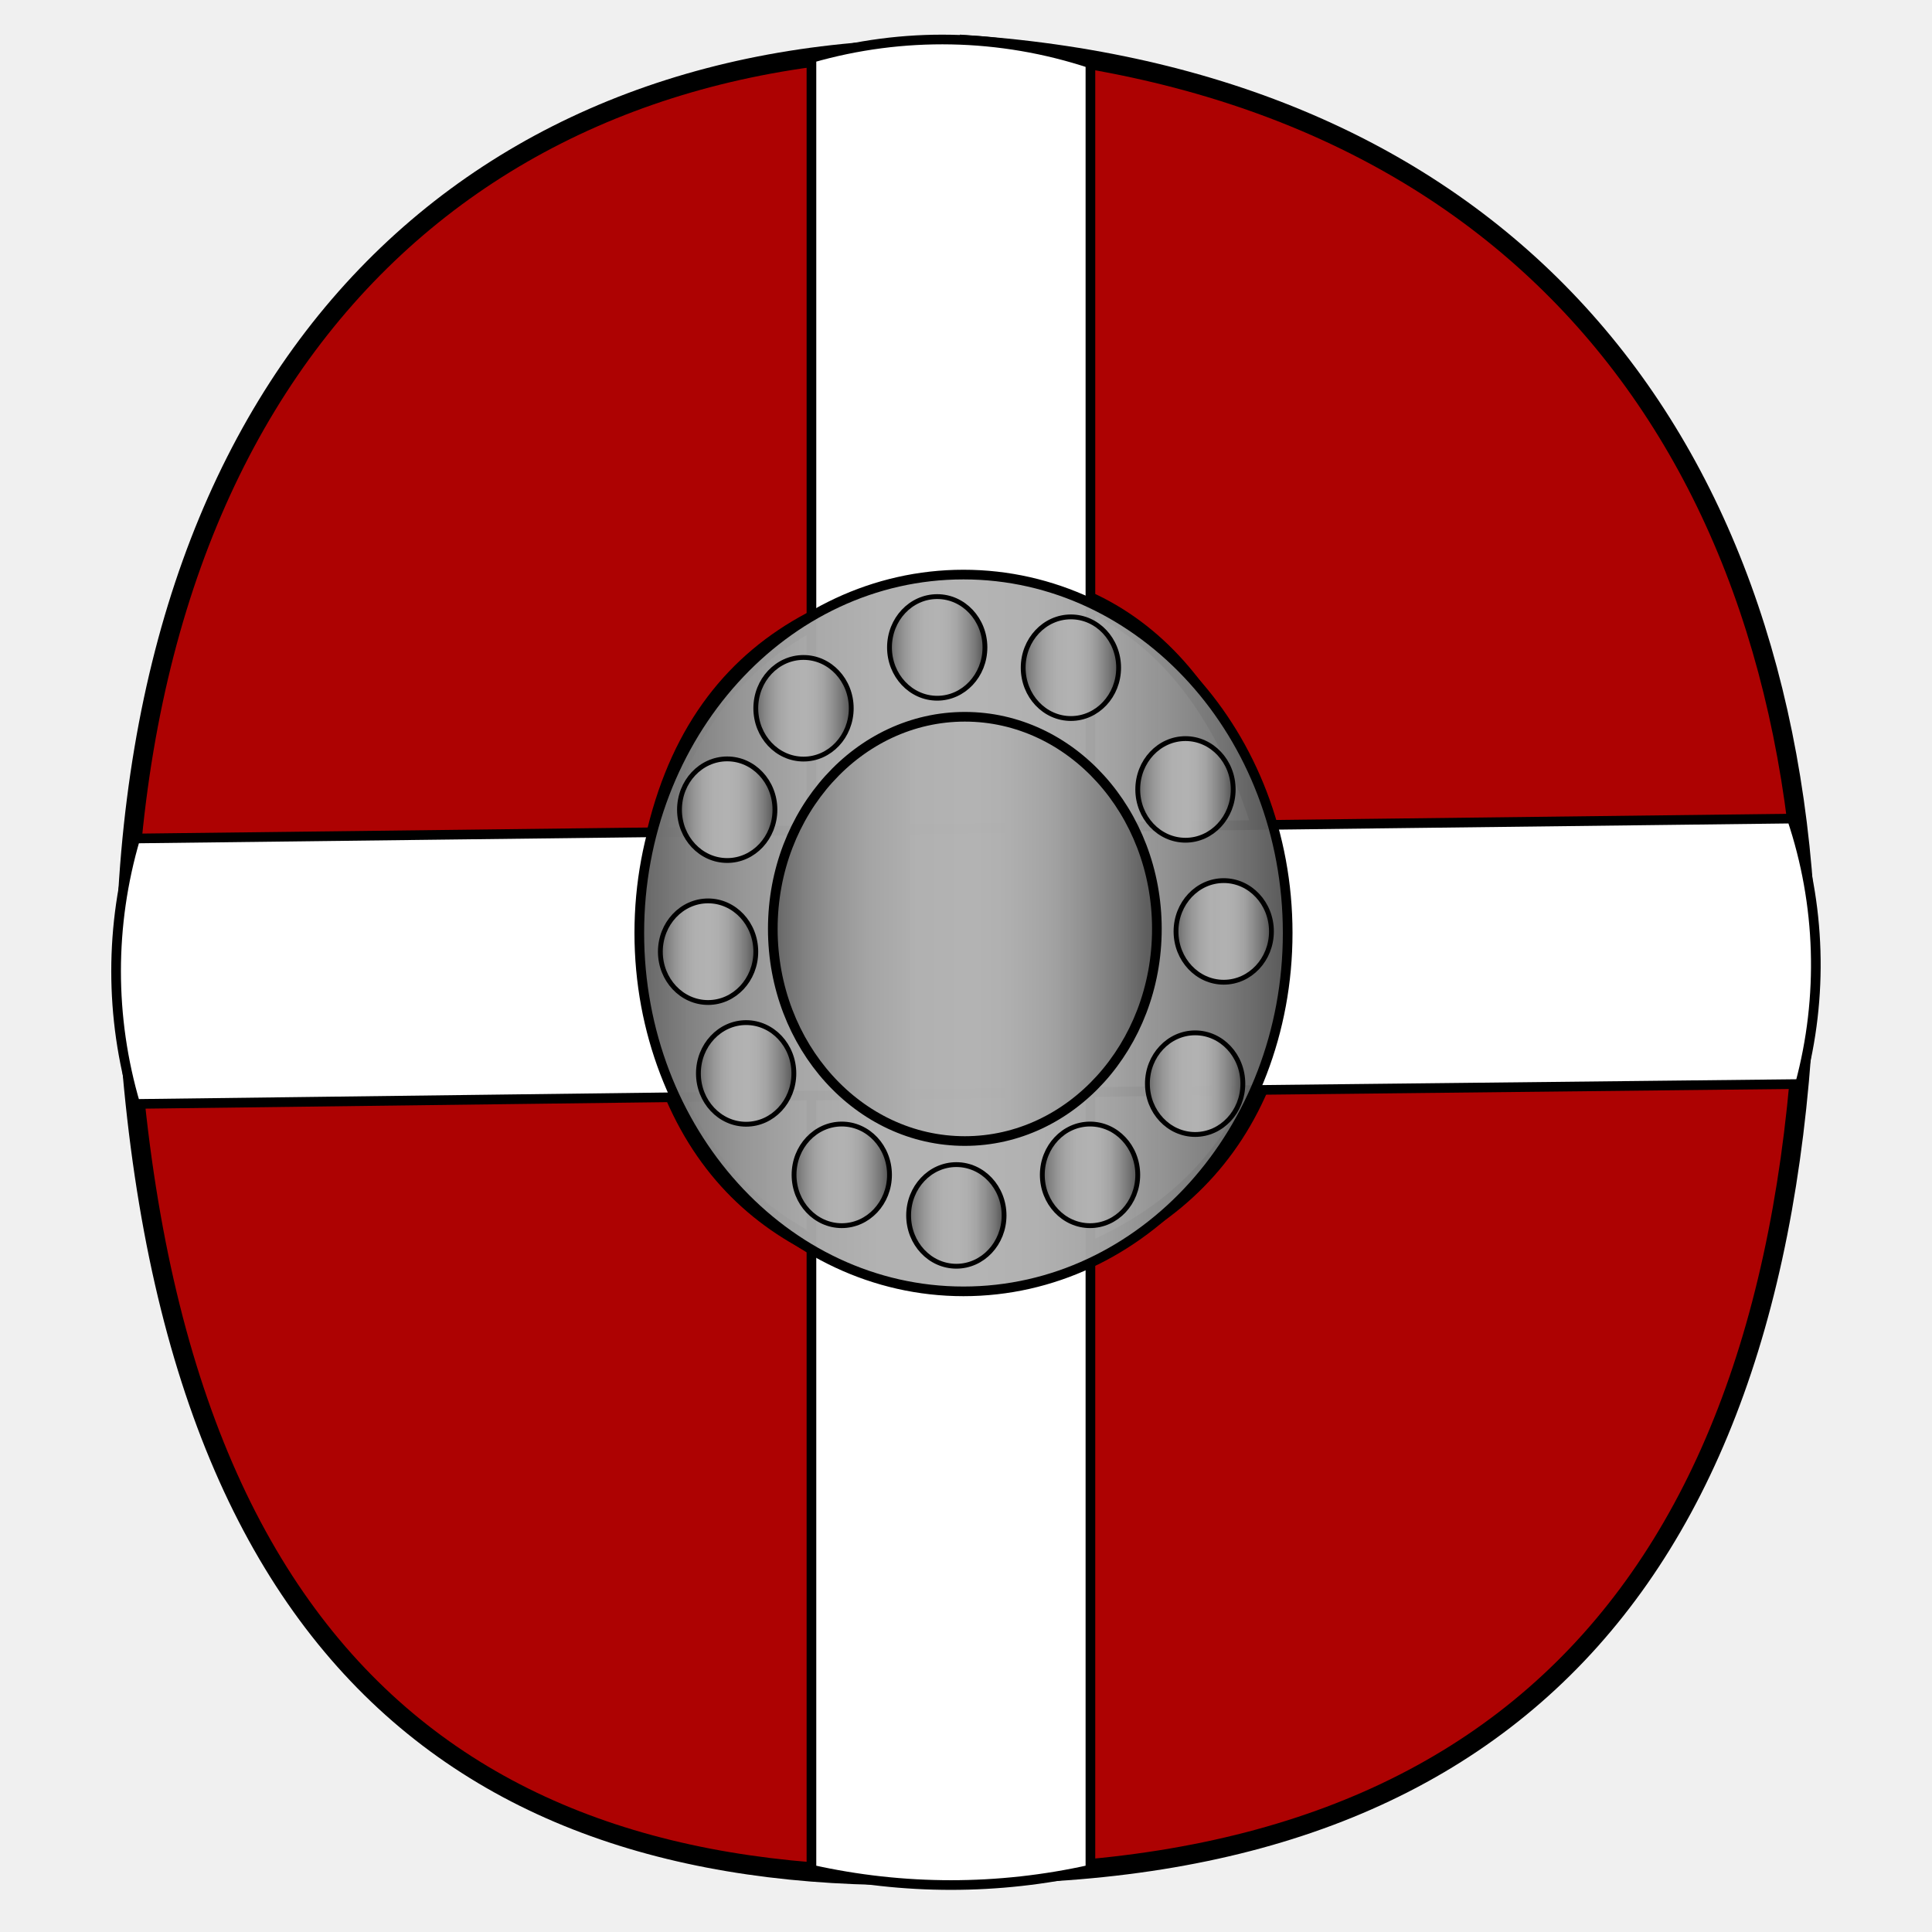
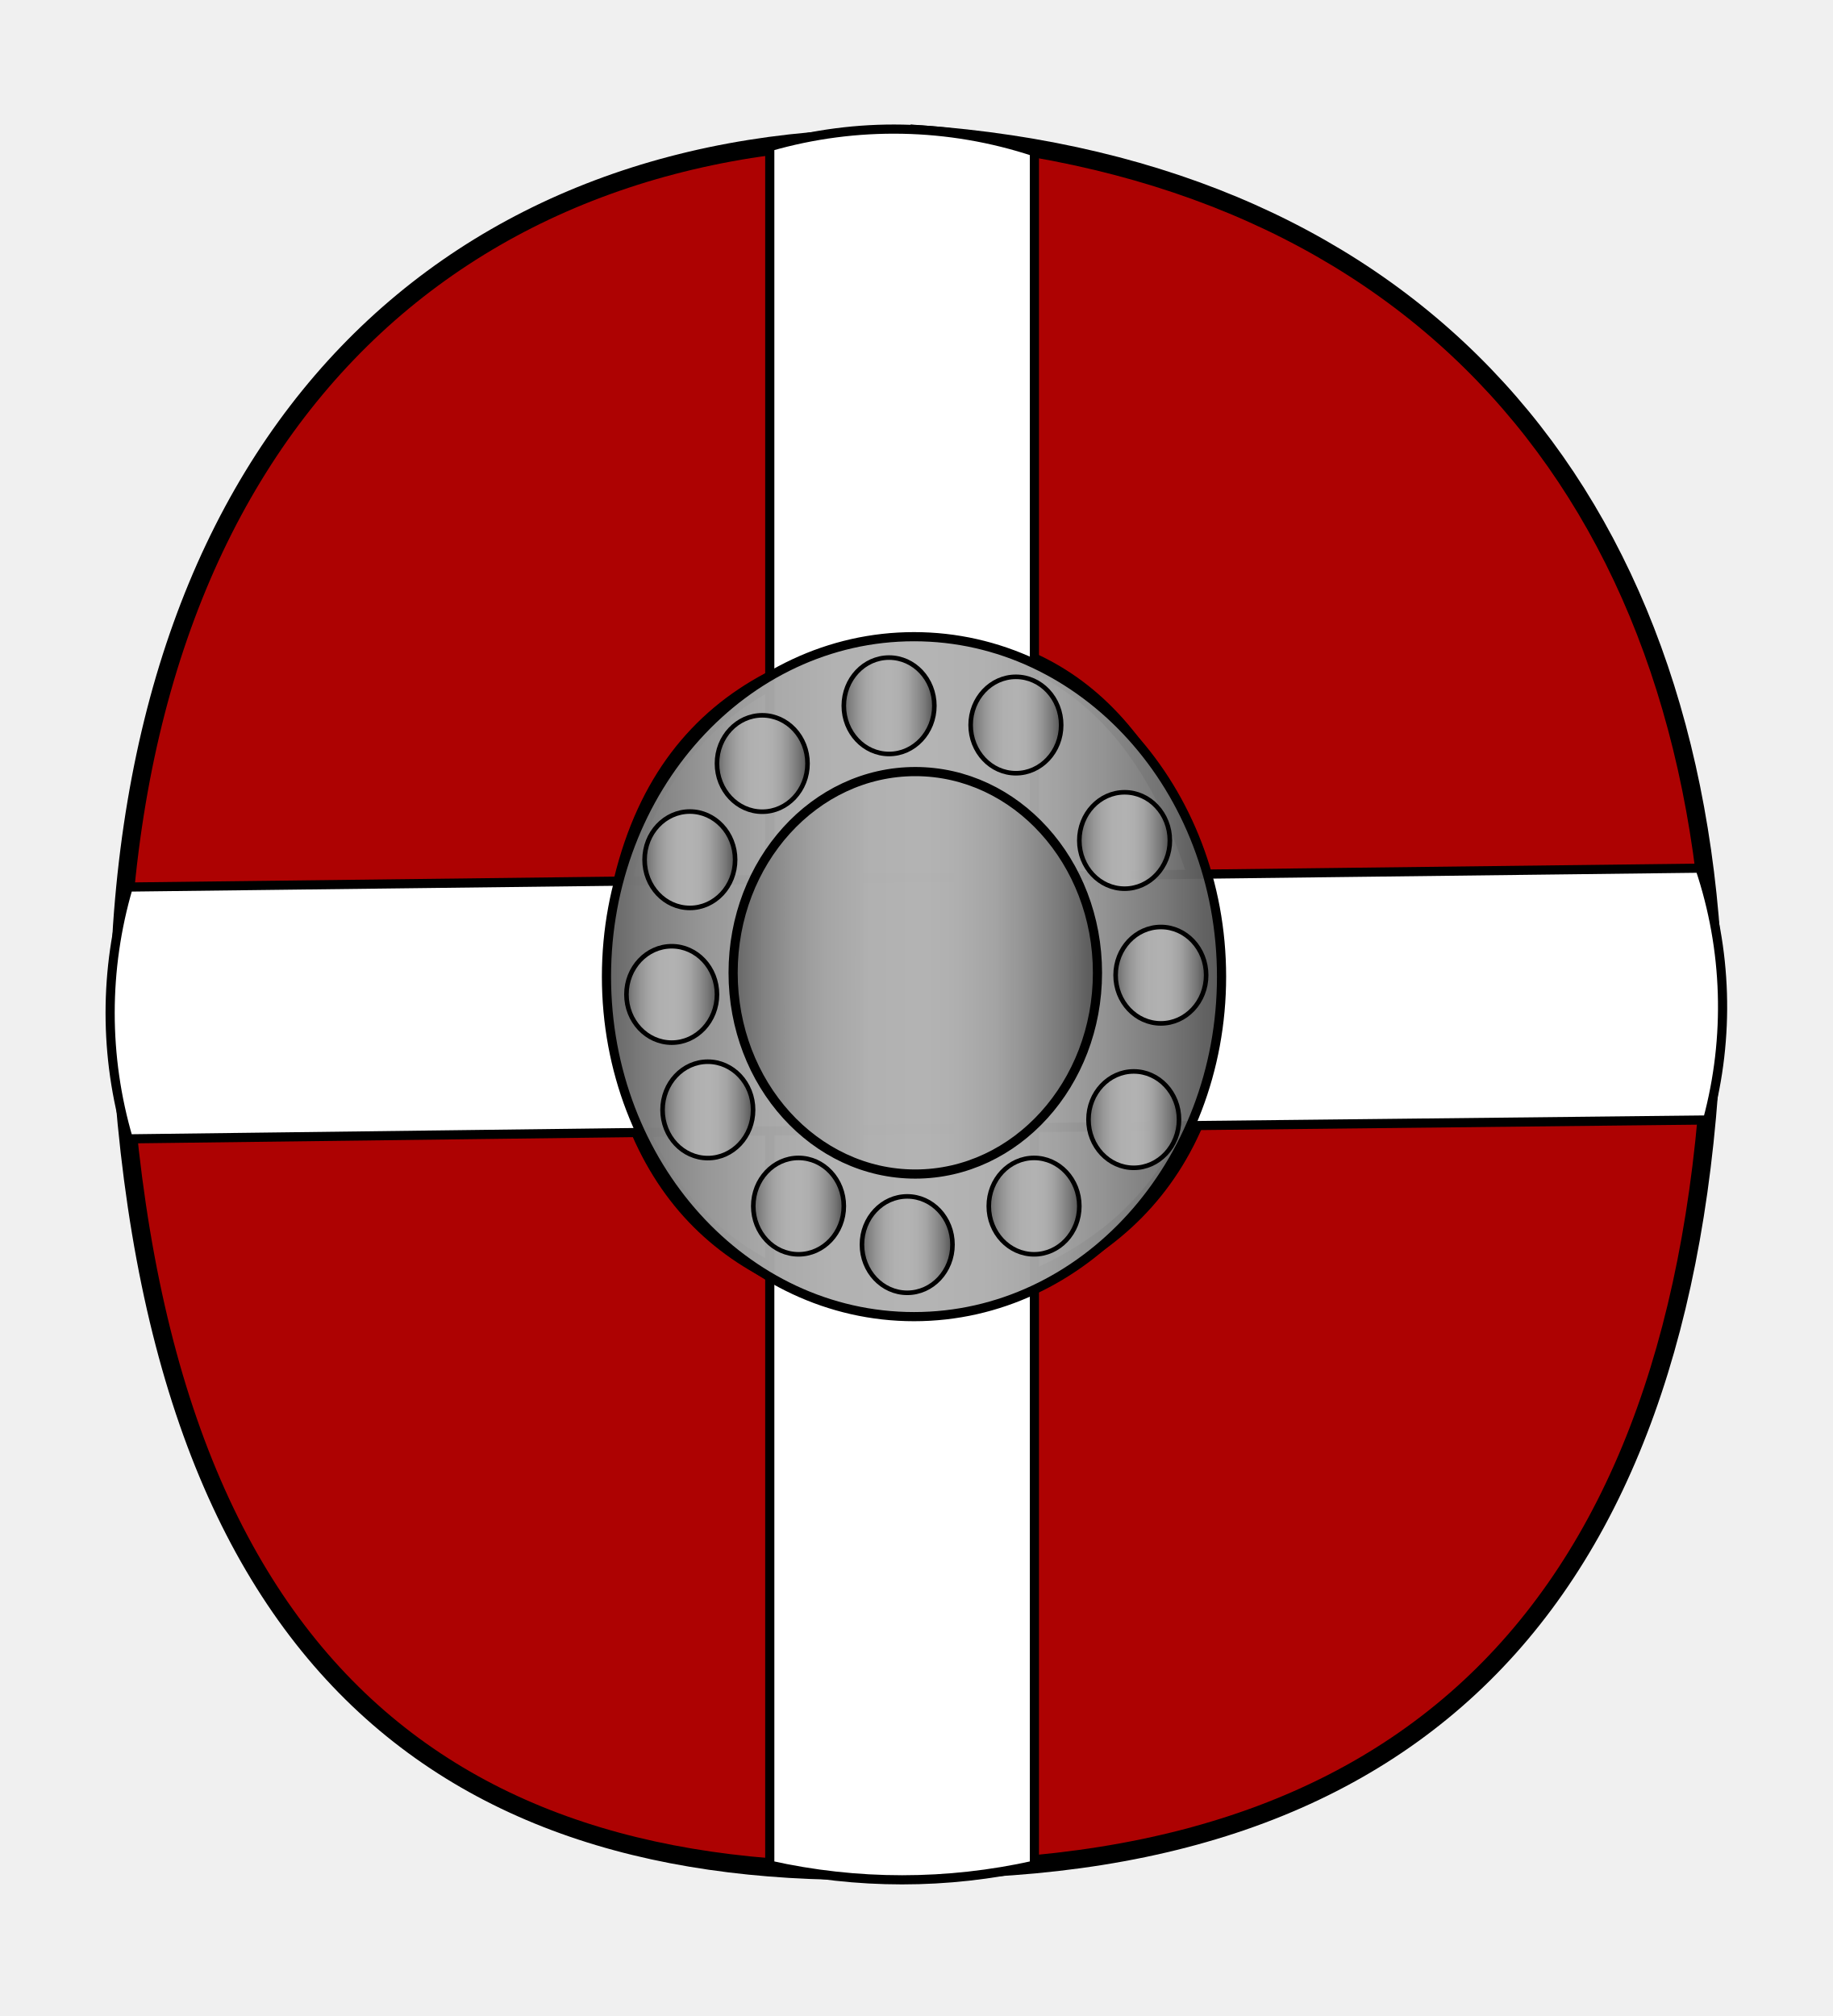
- <svg xmlns="http://www.w3.org/2000/svg" xmlns:xlink="http://www.w3.org/1999/xlink" id="Layer_1" data-name="Layer 1" width="100" height="100" viewBox="0 0 100 100">
+ <svg xmlns="http://www.w3.org/2000/svg" xmlns:xlink="http://www.w3.org/1999/xlink" id="Layer_1" data-name="Layer 1" width="100" height="110" viewBox="0 -5 100 110">
  <defs>
    <linearGradient id="linear-gradient" x1="31.86" y1="44.16" x2="65.55" y2="44.16" gradientTransform="translate(1.34 2.52) scale(1 1.04)" gradientUnits="userSpaceOnUse">
      <stop offset="0" stop-color="#666" />
      <stop offset="0.07" stop-color="#7f7f7f" stop-opacity="0.99" />
      <stop offset="0.16" stop-color="#969696" stop-opacity="0.99" />
      <stop offset="0.25" stop-color="#a6a6a6" stop-opacity="0.98" />
      <stop offset="0.36" stop-color="#b0b0b0" stop-opacity="0.98" />
      <stop offset="0.51" stop-color="#b3b3b3" stop-opacity="0.98" />
      <stop offset="0.61" stop-color="#afafaf" stop-opacity="0.98" />
      <stop offset="0.71" stop-color="#a4a4a4" stop-opacity="0.98" />
      <stop offset="0.8" stop-color="#909090" stop-opacity="0.97" />
      <stop offset="0.9" stop-color="#757575" stop-opacity="0.97" />
      <stop offset="0.99" stop-color="#535353" stop-opacity="0.96" />
      <stop offset="1" stop-color="#4d4d4d" stop-opacity="0.96" />
    </linearGradient>
    <linearGradient id="linear-gradient-2" x1="38.81" y1="43.95" x2="58.75" y2="43.95" xlink:href="#linear-gradient" />
    <linearGradient id="linear-gradient-3" x1="41.1" y1="60.81" x2="46.04" y2="60.81" gradientTransform="matrix(1, 0, 0, 1, 0, 0)" xlink:href="#linear-gradient" />
    <linearGradient id="linear-gradient-4" x1="47.03" y1="62.91" x2="51.97" y2="62.91" gradientTransform="matrix(1, 0, 0, 1, 0, 0)" xlink:href="#linear-gradient" />
    <linearGradient id="linear-gradient-5" x1="53.95" y1="60.81" x2="58.89" y2="60.81" gradientTransform="matrix(1, 0, 0, 1, 0, 0)" xlink:href="#linear-gradient" />
    <linearGradient id="linear-gradient-6" x1="59.39" y1="56.09" x2="64.33" y2="56.09" gradientTransform="matrix(1, 0, 0, 1, 0, 0)" xlink:href="#linear-gradient" />
    <linearGradient id="linear-gradient-7" x1="60.87" y1="48.21" x2="65.81" y2="48.21" gradientTransform="matrix(1, 0, 0, 1, 0, 0)" xlink:href="#linear-gradient" />
    <linearGradient id="linear-gradient-8" x1="58.89" y1="40.86" x2="63.84" y2="40.86" gradientTransform="matrix(1, 0, 0, 1, 0, 0)" xlink:href="#linear-gradient" />
    <linearGradient id="linear-gradient-9" x1="52.96" y1="34.56" x2="57.9" y2="34.56" gradientTransform="matrix(1, 0, 0, 1, 0, 0)" xlink:href="#linear-gradient" />
    <linearGradient id="linear-gradient-10" x1="46.04" y1="33.51" x2="50.98" y2="33.51" gradientTransform="matrix(1, 0, 0, 1, 0, 0)" xlink:href="#linear-gradient" />
    <linearGradient id="linear-gradient-11" x1="39.12" y1="36.66" x2="44.06" y2="36.66" gradientTransform="matrix(1, 0, 0, 1, 0, 0)" xlink:href="#linear-gradient" />
    <linearGradient id="linear-gradient-12" x1="35.16" y1="41.91" x2="40.11" y2="41.91" gradientTransform="matrix(1, 0, 0, 1, 0, 0)" xlink:href="#linear-gradient" />
    <linearGradient id="linear-gradient-13" x1="34.18" y1="49.26" x2="39.12" y2="49.26" gradientTransform="matrix(1, 0, 0, 1, 0, 0)" xlink:href="#linear-gradient" />
    <linearGradient id="linear-gradient-14" x1="36.15" y1="55.56" x2="41.1" y2="55.56" gradientTransform="matrix(1, 0, 0, 1, 0, 0)" xlink:href="#linear-gradient" />
  </defs>
  <path d="M33.19,49.79H6.49C6.93,18.6,24.8,2,50,2.53l.49,27.26C40.24,30.87,33.43,36.23,33.19,49.79Z" fill="#ad0202" stroke="#000" stroke-miterlimit="10" />
  <path d="M50.2,2.33C77.33,4.27,92.58,21.92,93.5,48.74H66.65C64.82,37.16,59.76,30.4,51,29.83Z" fill="#ad0202" stroke="#000" stroke-miterlimit="10" />
  <path d="M33.19,49.79H6.49C7.81,85.91,24.57,98.17,50,97V66.59C41.09,65.56,34.48,61.27,33.19,49.79Z" fill="#ad0202" stroke="#000" stroke-miterlimit="10" />
  <path d="M66.8,48.74H93.5C93,80.73,78.67,97.09,50,97V66.59C60.06,64.94,66.2,59.51,66.8,48.74Z" fill="#ad0202" stroke="#000" stroke-miterlimit="10" />
  <path d="M42,3a24.44,24.44,0,0,1,14.44.28V96.77a33,33,0,0,1-14.44,0Z" fill="#fff" stroke="#000" stroke-miterlimit="10" stroke-width="0.5" />
  <path d="M92.75,42.37a23.74,23.74,0,0,1,.42,13.74l-27.6.3L7,57.14A24.31,24.31,0,0,1,7,43.4Z" fill="#fff" stroke="#000" stroke-miterlimit="10" stroke-width="0.5" />
  <ellipse cx="49.87" cy="48.29" rx="16.78" ry="18.55" stroke="#000" stroke-miterlimit="10" stroke-width="0.5" fill="url(#linear-gradient)" />
  <ellipse cx="49.94" cy="48.08" rx="9.94" ry="10.98" stroke="#000" stroke-miterlimit="10" stroke-width="0.5" fill="url(#linear-gradient-2)" />
  <ellipse cx="43.57" cy="60.81" rx="2.47" ry="2.63" stroke="#000" stroke-miterlimit="10" stroke-width="0.25" fill="url(#linear-gradient-3)" />
  <ellipse cx="49.5" cy="62.91" rx="2.47" ry="2.63" stroke="#000" stroke-miterlimit="10" stroke-width="0.25" fill="url(#linear-gradient-4)" />
  <ellipse cx="56.42" cy="60.81" rx="2.47" ry="2.63" stroke="#000" stroke-miterlimit="10" stroke-width="0.25" fill="url(#linear-gradient-5)" />
  <ellipse cx="61.86" cy="56.09" rx="2.47" ry="2.63" stroke="#000" stroke-miterlimit="10" stroke-width="0.25" fill="url(#linear-gradient-6)" />
  <ellipse cx="63.34" cy="48.21" rx="2.47" ry="2.63" stroke="#000" stroke-miterlimit="10" stroke-width="0.25" fill="url(#linear-gradient-7)" />
  <ellipse cx="61.36" cy="40.86" rx="2.47" ry="2.63" stroke="#000" stroke-miterlimit="10" stroke-width="0.25" fill="url(#linear-gradient-8)" />
  <ellipse cx="55.43" cy="34.56" rx="2.47" ry="2.63" stroke="#000" stroke-miterlimit="10" stroke-width="0.25" fill="url(#linear-gradient-9)" />
  <ellipse cx="48.51" cy="33.51" rx="2.47" ry="2.63" stroke="#000" stroke-miterlimit="10" stroke-width="0.25" fill="url(#linear-gradient-10)" />
  <ellipse cx="41.59" cy="36.66" rx="2.47" ry="2.63" stroke="#000" stroke-miterlimit="10" stroke-width="0.25" fill="url(#linear-gradient-11)" />
  <ellipse cx="37.64" cy="41.91" rx="2.47" ry="2.63" stroke="#000" stroke-miterlimit="10" stroke-width="0.25" fill="url(#linear-gradient-12)" />
  <ellipse cx="36.65" cy="49.26" rx="2.47" ry="2.63" stroke="#000" stroke-miterlimit="10" stroke-width="0.25" fill="url(#linear-gradient-13)" />
  <ellipse cx="38.62" cy="55.56" rx="2.47" ry="2.63" stroke="#000" stroke-miterlimit="10" stroke-width="0.25" fill="url(#linear-gradient-14)" />
</svg>
